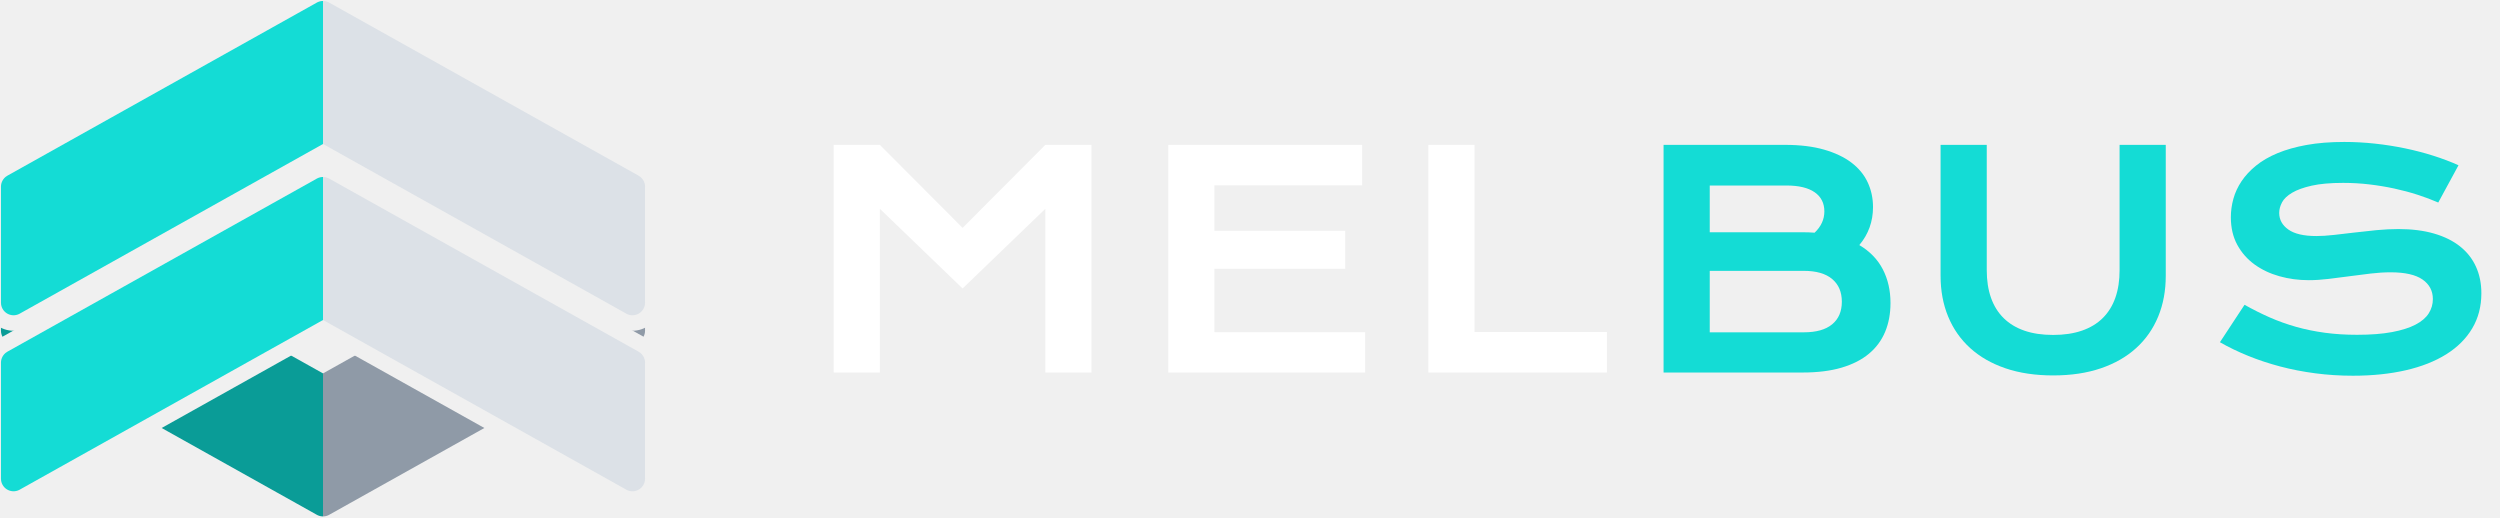
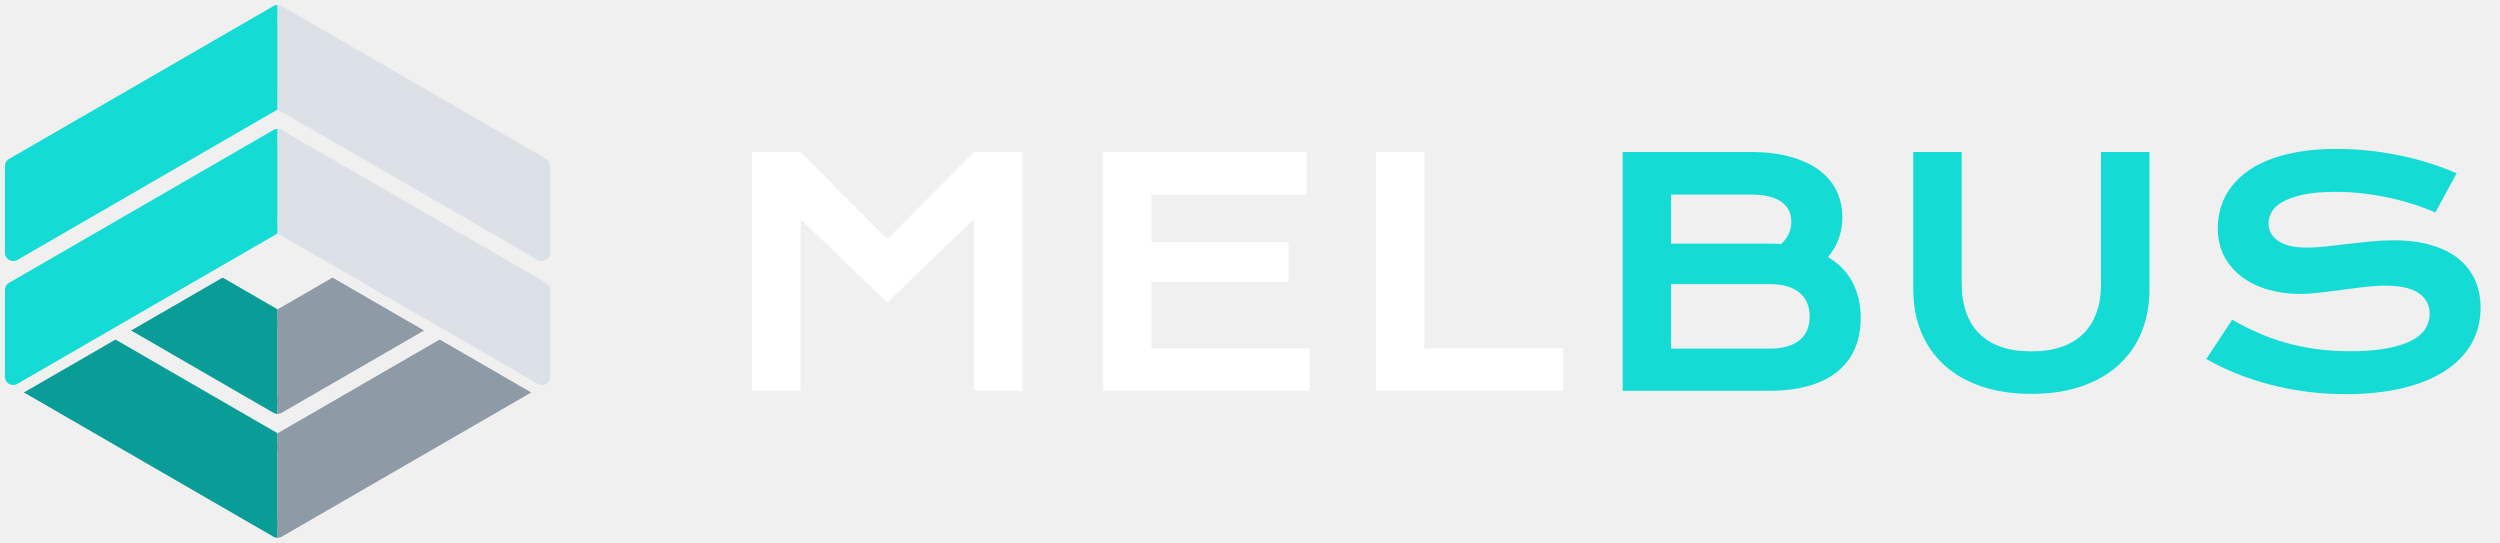
- <svg xmlns="http://www.w3.org/2000/svg" viewBox="0 0 483.2 100">
-   <g transform="scale(0.1869159)">
-     <svg viewBox="-14 -14 668 535" width="668" height="535">
+ <svg xmlns="http://www.w3.org/2000/svg" viewBox="0 0 460.6 100">
+   <g transform="scale(0.152207)">
+     <svg viewBox="-16.0 -16.0 672.0 657.0" width="672.0" height="657.0">
      <defs>
+         <clipPath id="melbus-darkL">
+           <rect x="-60" y="-60" width="380" height="900" />
+         </clipPath>
        <clipPath id="melbus-darkR">
-           <rect x="320" y="-50" width="400" height="700" />
+           <rect x="320" y="-60" width="400" height="900" />
        </clipPath>
-         <clipPath id="melbus-darkL">
-           <rect x="-50" y="-50" width="370" height="700" />
-         </clipPath>
-         <mask id="melbus-darkm0" maskUnits="userSpaceOnUse" x="-60" y="-60" width="760" height="640">
-           <rect x="-60" y="-60" width="760" height="640" fill="#fff" />
-           <polygon points="0,361 320,182 640,361 640,481 320,302 0,481" fill="#000" stroke="#000" stroke-width="58" stroke-linejoin="round" />
-           <polygon points="0,179 320,0 640,179 640,299 320,120 0,299" fill="#000" stroke="#000" stroke-width="58" stroke-linejoin="round" />
+         <mask id="melbus-darkm0" maskUnits="userSpaceOnUse" x="-80" y="-80" width="800" height="900">
+           <rect x="-80" y="-80" width="800" height="900" fill="#fff" />
+           <path d="M0.0,185.0 L320.0,370.0 L640.0,185.0 L640.0,290.0 L320.0,475.0 L0.0,290.0 Z" fill="#000" stroke="#000" stroke-width="46" stroke-linejoin="round" />
+           <path d="M0.0,335.0 L320.0,150.0 L640.0,335.0 L640.0,440.0 L320.0,255.0 L0.0,440.0 Z" fill="#000" stroke="#000" stroke-width="46" stroke-linejoin="round" />
+           <path d="M0.0,185.0 L320.0,0.0 L640.0,185.0 L640.0,290.0 L320.0,105.0 L0.0,290.0 Z" fill="#000" stroke="#000" stroke-width="46" stroke-linejoin="round" />
        </mask>
-         <mask id="melbus-darkm1" maskUnits="userSpaceOnUse" x="-60" y="-60" width="760" height="640">
-           <rect x="-60" y="-60" width="760" height="640" fill="#fff" />
-           <polygon points="0,179 320,0 640,179 640,299 320,120 0,299" fill="#000" stroke="#000" stroke-width="58" stroke-linejoin="round" />
+         <mask id="melbus-darkm1" maskUnits="userSpaceOnUse" x="-80" y="-80" width="800" height="900">
+           <rect x="-80" y="-80" width="800" height="900" fill="#fff" />
+           <path d="M0.0,335.0 L320.0,150.0 L640.0,335.0 L640.0,440.0 L320.0,255.0 L0.0,440.0 Z" fill="#000" stroke="#000" stroke-width="46" stroke-linejoin="round" />
+           <path d="M0.0,185.0 L320.0,0.0 L640.0,185.0 L640.0,290.0 L320.0,105.0 L0.0,290.0 Z" fill="#000" stroke="#000" stroke-width="46" stroke-linejoin="round" />
        </mask>
-         <mask id="melbus-darkm2" maskUnits="userSpaceOnUse" x="-60" y="-60" width="760" height="640">
-           <rect x="-60" y="-60" width="760" height="640" fill="#fff" />
+         <mask id="melbus-darkm2" maskUnits="userSpaceOnUse" x="-80" y="-80" width="800" height="900">
+           <rect x="-80" y="-80" width="800" height="900" fill="#fff" />
+           <path d="M0.0,185.0 L320.0,0.0 L640.0,185.0 L640.0,290.0 L320.0,105.0 L0.0,290.0 Z" fill="#000" stroke="#000" stroke-width="46" stroke-linejoin="round" />
+         </mask>
+         <mask id="melbus-darkm3" maskUnits="userSpaceOnUse" x="-80" y="-80" width="800" height="900">
+           <rect x="-80" y="-80" width="800" height="900" fill="#fff" />
        </mask>
      </defs>
      <g mask="url(#melbus-darkm0)">
-         <polygon points="0,208 320,387 640,208 640,328 320,507 0,328" fill="#0A9C97" stroke="#0A9C97" stroke-width="26" stroke-linejoin="round" clip-path="url(#melbus-darkL)" />
-         <polygon points="0,208 320,387 640,208 640,328 320,507 0,328" fill="#8F9AA7" stroke="#8F9AA7" stroke-width="26" stroke-linejoin="round" clip-path="url(#melbus-darkR)" />
+         <path d="M0.0,335.0 L320.0,520.0 L640.0,335.0 L640.0,440.0 L320.0,625.0 L0.0,440.0 Z" fill="#0A9C97" stroke="#0A9C97" stroke-width="20" stroke-linejoin="round" clip-path="url(#melbus-darkL)" />
+         <path d="M0.0,335.0 L320.0,520.0 L640.0,335.0 L640.0,440.0 L320.0,625.0 L0.0,440.0 Z" fill="#8F9AA7" stroke="#8F9AA7" stroke-width="20" stroke-linejoin="round" clip-path="url(#melbus-darkR)" />
      </g>
      <g mask="url(#melbus-darkm1)">
-         <polygon points="0,361 320,182 640,361 640,481 320,302 0,481" fill="#14DCD5" stroke="#14DCD5" stroke-width="26" stroke-linejoin="round" clip-path="url(#melbus-darkL)" />
-         <polygon points="0,361 320,182 640,361 640,481 320,302 0,481" fill="#DCE1E7" stroke="#DCE1E7" stroke-width="26" stroke-linejoin="round" clip-path="url(#melbus-darkR)" />
+         <path d="M0.0,185.0 L320.0,370.0 L640.0,185.0 L640.0,290.0 L320.0,475.0 L0.0,290.0 Z" fill="#0A9C97" stroke="#0A9C97" stroke-width="20" stroke-linejoin="round" clip-path="url(#melbus-darkL)" />
+         <path d="M0.0,185.0 L320.0,370.0 L640.0,185.0 L640.0,290.0 L320.0,475.0 L0.0,290.0 Z" fill="#8F9AA7" stroke="#8F9AA7" stroke-width="20" stroke-linejoin="round" clip-path="url(#melbus-darkR)" />
      </g>
      <g mask="url(#melbus-darkm2)">
-         <polygon points="0,179 320,0 640,179 640,299 320,120 0,299" fill="#14DCD5" stroke="#14DCD5" stroke-width="26" stroke-linejoin="round" clip-path="url(#melbus-darkL)" />
-         <polygon points="0,179 320,0 640,179 640,299 320,120 0,299" fill="#DCE1E7" stroke="#DCE1E7" stroke-width="26" stroke-linejoin="round" clip-path="url(#melbus-darkR)" />
+         <path d="M0.0,335.0 L320.0,150.0 L640.0,335.0 L640.0,440.0 L320.0,255.0 L0.0,440.0 Z" fill="#14DCD5" stroke="#14DCD5" stroke-width="20" stroke-linejoin="round" clip-path="url(#melbus-darkL)" />
+         <path d="M0.0,335.0 L320.0,150.0 L640.0,335.0 L640.0,440.0 L320.0,255.0 L0.0,440.0 Z" fill="#DCE1E7" stroke="#DCE1E7" stroke-width="20" stroke-linejoin="round" clip-path="url(#melbus-darkR)" />
+       </g>
+       <g mask="url(#melbus-darkm3)">
+         <path d="M0.0,185.0 L320.0,0.0 L640.0,185.0 L640.0,290.0 L320.0,105.0 L0.0,290.0 Z" fill="#14DCD5" stroke="#14DCD5" stroke-width="20" stroke-linejoin="round" clip-path="url(#melbus-darkL)" />
+         <path d="M0.0,185.0 L320.0,0.0 L640.0,185.0 L640.0,290.0 L320.0,105.0 L0.0,290.0 Z" fill="#DCE1E7" stroke="#DCE1E7" stroke-width="20" stroke-linejoin="round" clip-path="url(#melbus-darkR)" />
      </g>
    </svg>
  </g>
-   <g transform="translate(154.8598,72) scale(0.02815099,-0.02815099)">
+   <g transform="translate(132.2831,72) scale(0.02815099,-0.02815099)">
    <path transform="translate(0,0)" d="M223 1563H540L1108 993L1676 1563H1993V0H1676V1124L1108 577L540 1124V0H223Z" fill="#FFFFFF" />
    <path transform="translate(2297.92,0)" d="M222 1563H1553V1285H539V973H1437V712H539V277H1574V0H222Z" fill="#FFFFFF" />
    <path transform="translate(4083.84,0)" d="M222 1563H539V278H1448V0H222Z" fill="#FFFFFF" />
    <path transform="translate(5698.76,0)" d="M222 1563H1057Q1210 1563 1323.5 1530.5Q1437 1498 1512.0 1441.0Q1587 1384 1623.5 1305.5Q1660 1227 1660 1136Q1660 987 1566 875Q1674 811 1727.0 709.0Q1780 607 1780 477Q1780 368 1743.5 280.0Q1707 192 1632.5 129.5Q1558 67 1444.5 33.5Q1331 0 1177 0H222ZM1179 963Q1220 963 1259 960Q1326 1024 1326 1106Q1326 1191 1259.5 1237.5Q1193 1284 1065 1284H539V963ZM1185 276Q1313 276 1379.5 331.0Q1446 386 1446 486Q1446 586 1379.5 642.0Q1313 698 1185 698H539V276Z" fill="#14DCD5" />
    <path transform="translate(7659.68,0)" d="M163 1563H480V702Q480 596 509.0 513.5Q538 431 595.5 374.0Q653 317 738.0 287.5Q823 258 936 258Q1048 258 1133.5 287.5Q1219 317 1276.5 374.0Q1334 431 1363.0 513.5Q1392 596 1392 702V1563H1709V664Q1709 510 1657.0 384.0Q1605 258 1506.0 168.0Q1407 78 1263.5 29.0Q1120 -20 936 -20Q752 -20 608.5 29.0Q465 78 366.0 168.0Q267 258 215.0 384.0Q163 510 163 664Z" fill="#14DCD5" />
    <path transform="translate(9614.6,0)" d="M295 465Q380 417 467.5 378.5Q555 340 649.0 313.5Q743 287 846.5 273.0Q950 259 1067 259Q1208 259 1307.0 277.5Q1406 296 1468.5 328.5Q1531 361 1559.5 406.0Q1588 451 1588 504Q1588 589 1517.0 638.5Q1446 688 1298 688Q1233 688 1161.0 679.5Q1089 671 1015.5 661.0Q942 651 870.5 642.5Q799 634 736 634Q631 634 534.5 661.0Q438 688 363.5 742.0Q289 796 245.0 877.0Q201 958 201 1066Q201 1130 218.5 1193.0Q236 1256 274.5 1313.5Q313 1371 374.0 1420.5Q435 1470 521.5 1506.0Q608 1542 721.5 1562.5Q835 1583 980 1583Q1085 1583 1191.0 1571.5Q1297 1560 1397.5 1539.0Q1498 1518 1591.0 1488.5Q1684 1459 1764 1423L1625 1167Q1559 1196 1483.0 1220.5Q1407 1245 1324.0 1263.0Q1241 1281 1152.5 1291.5Q1064 1302 972 1302Q841 1302 756.5 1283.0Q672 1264 622.0 1234.5Q572 1205 552.5 1168.5Q533 1132 533 1096Q533 1026 596.0 981.5Q659 937 788 937Q840 937 907.5 944.5Q975 952 1049.5 961.0Q1124 970 1201.5 977.5Q1279 985 1352 985Q1490 985 1596.5 954.0Q1703 923 1775.0 865.5Q1847 808 1884.0 726.5Q1921 645 1921 544Q1921 409 1858.5 303.5Q1796 198 1680.5 125.5Q1565 53 1402.0 15.5Q1239 -22 1039 -22Q907 -22 781.0 -5.5Q655 11 539.5 41.5Q424 72 319.5 114.5Q215 157 126 208Z" fill="#14DCD5" />
  </g>
</svg>
